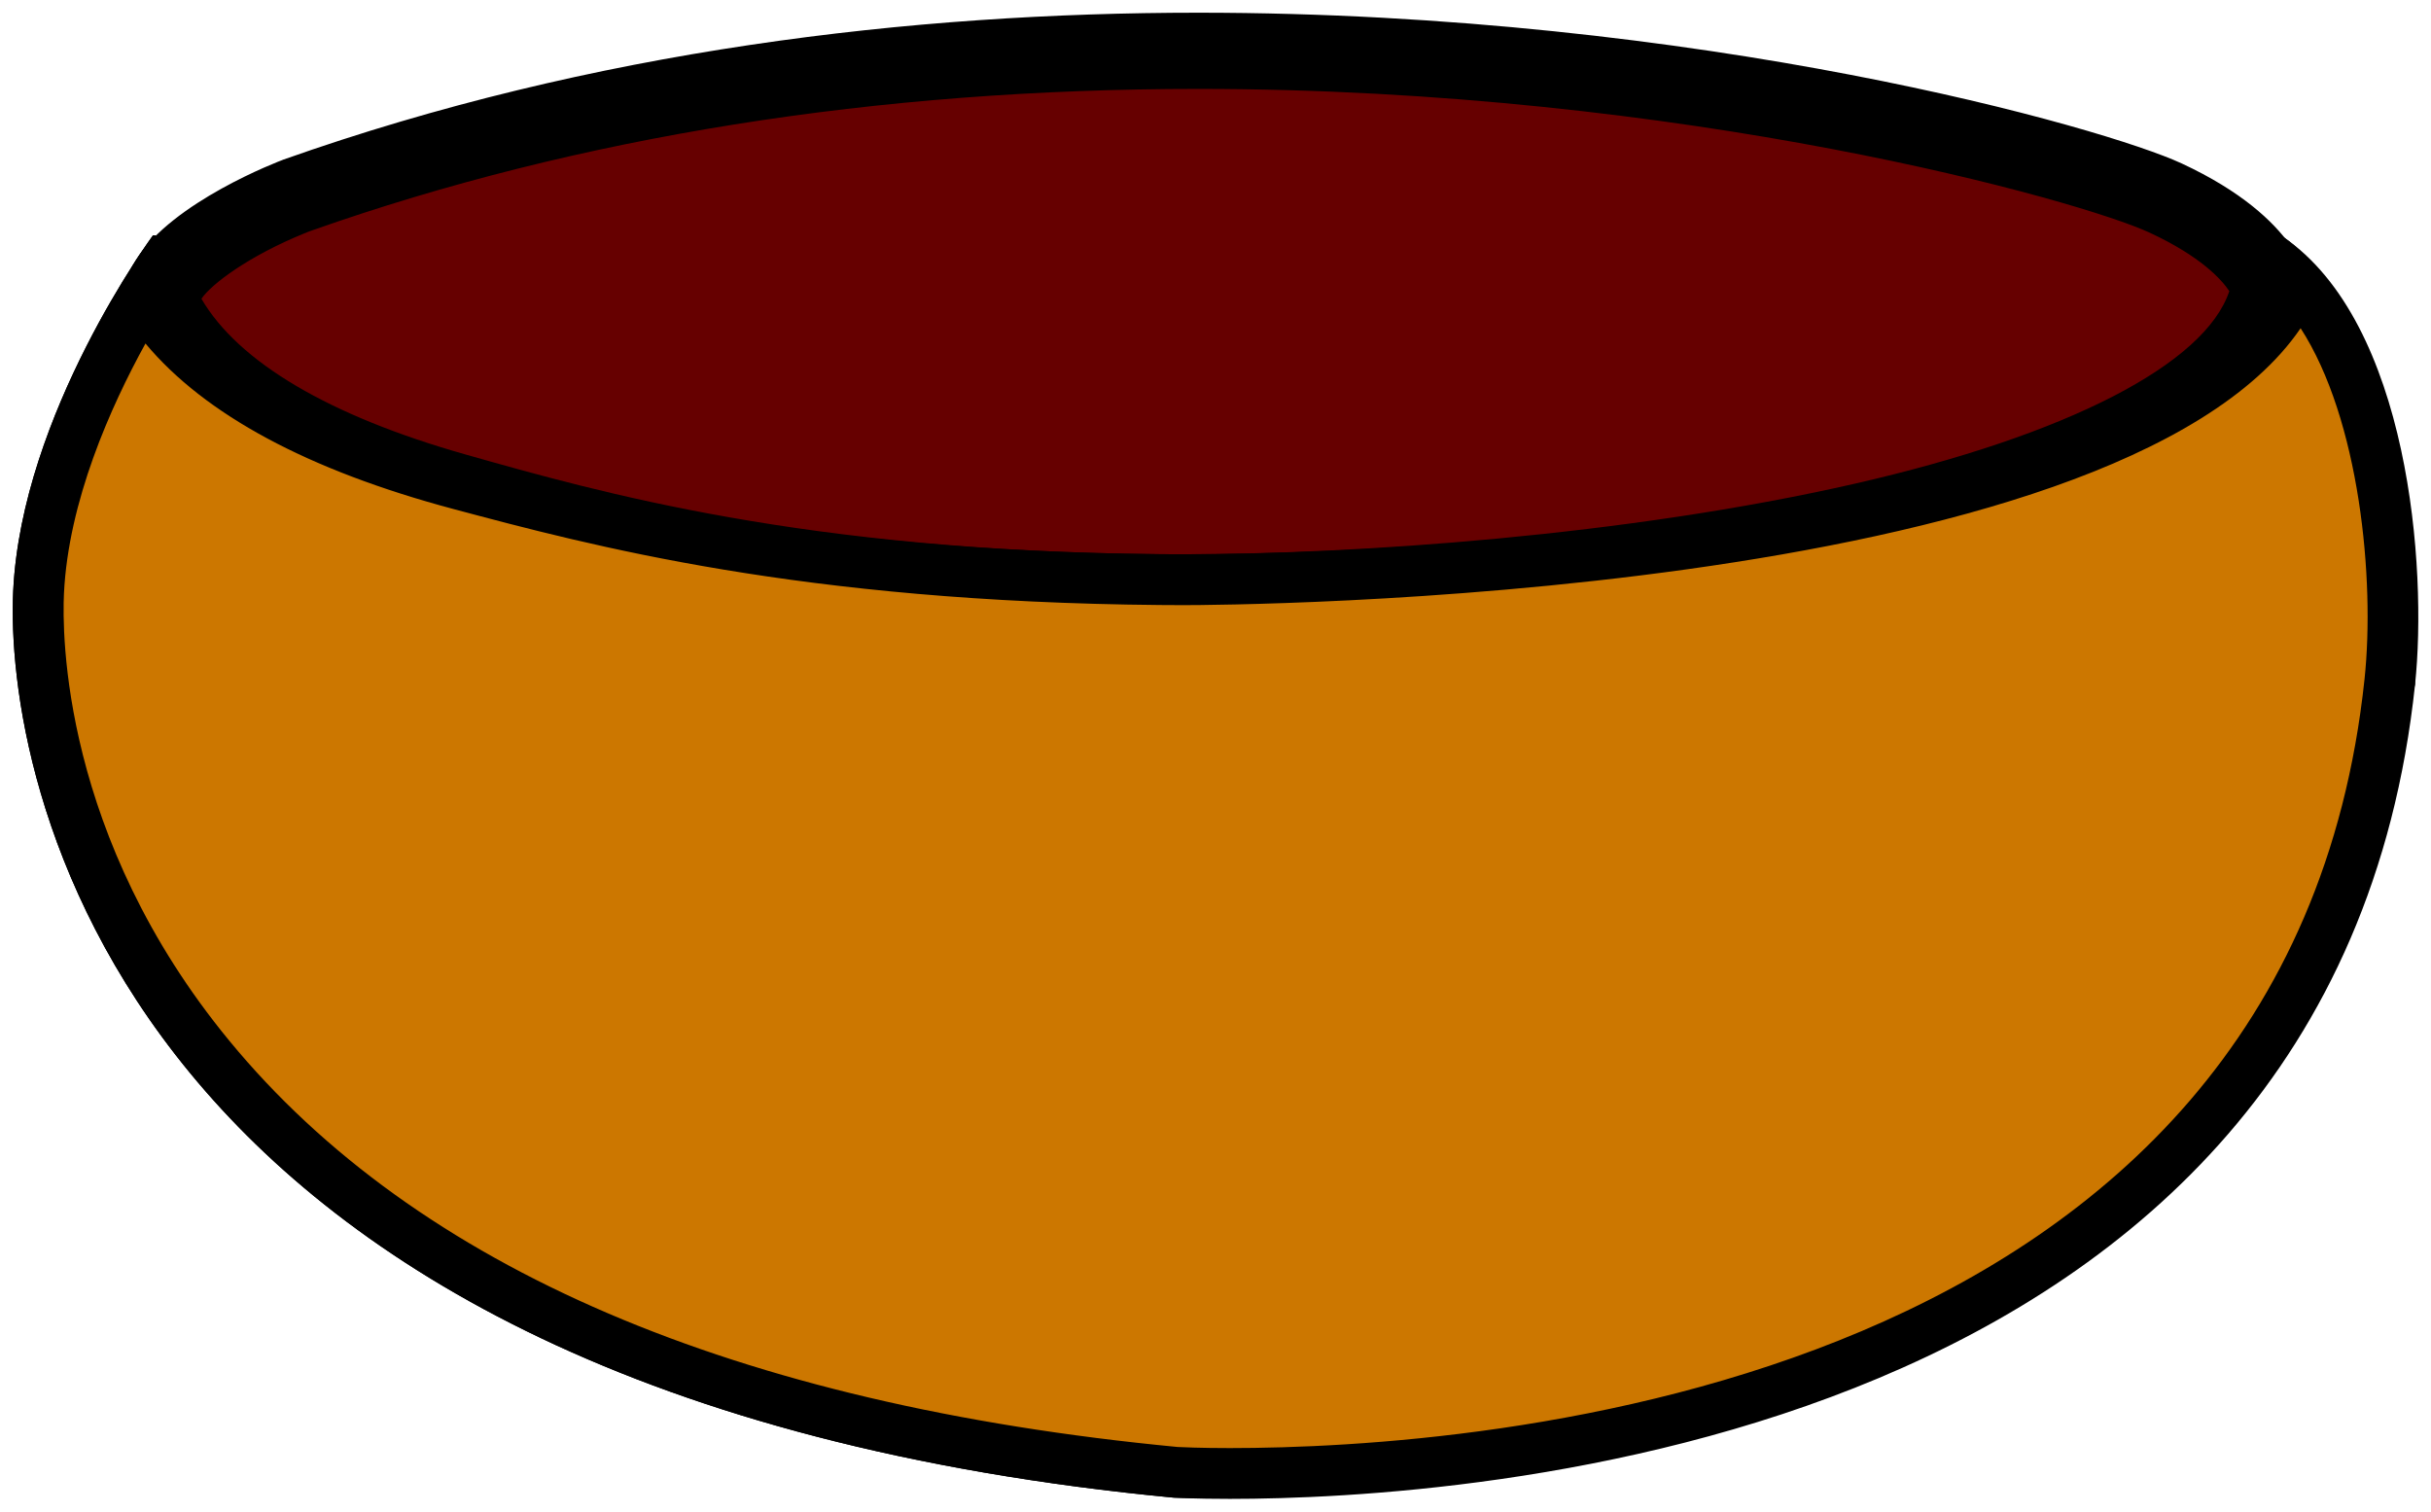
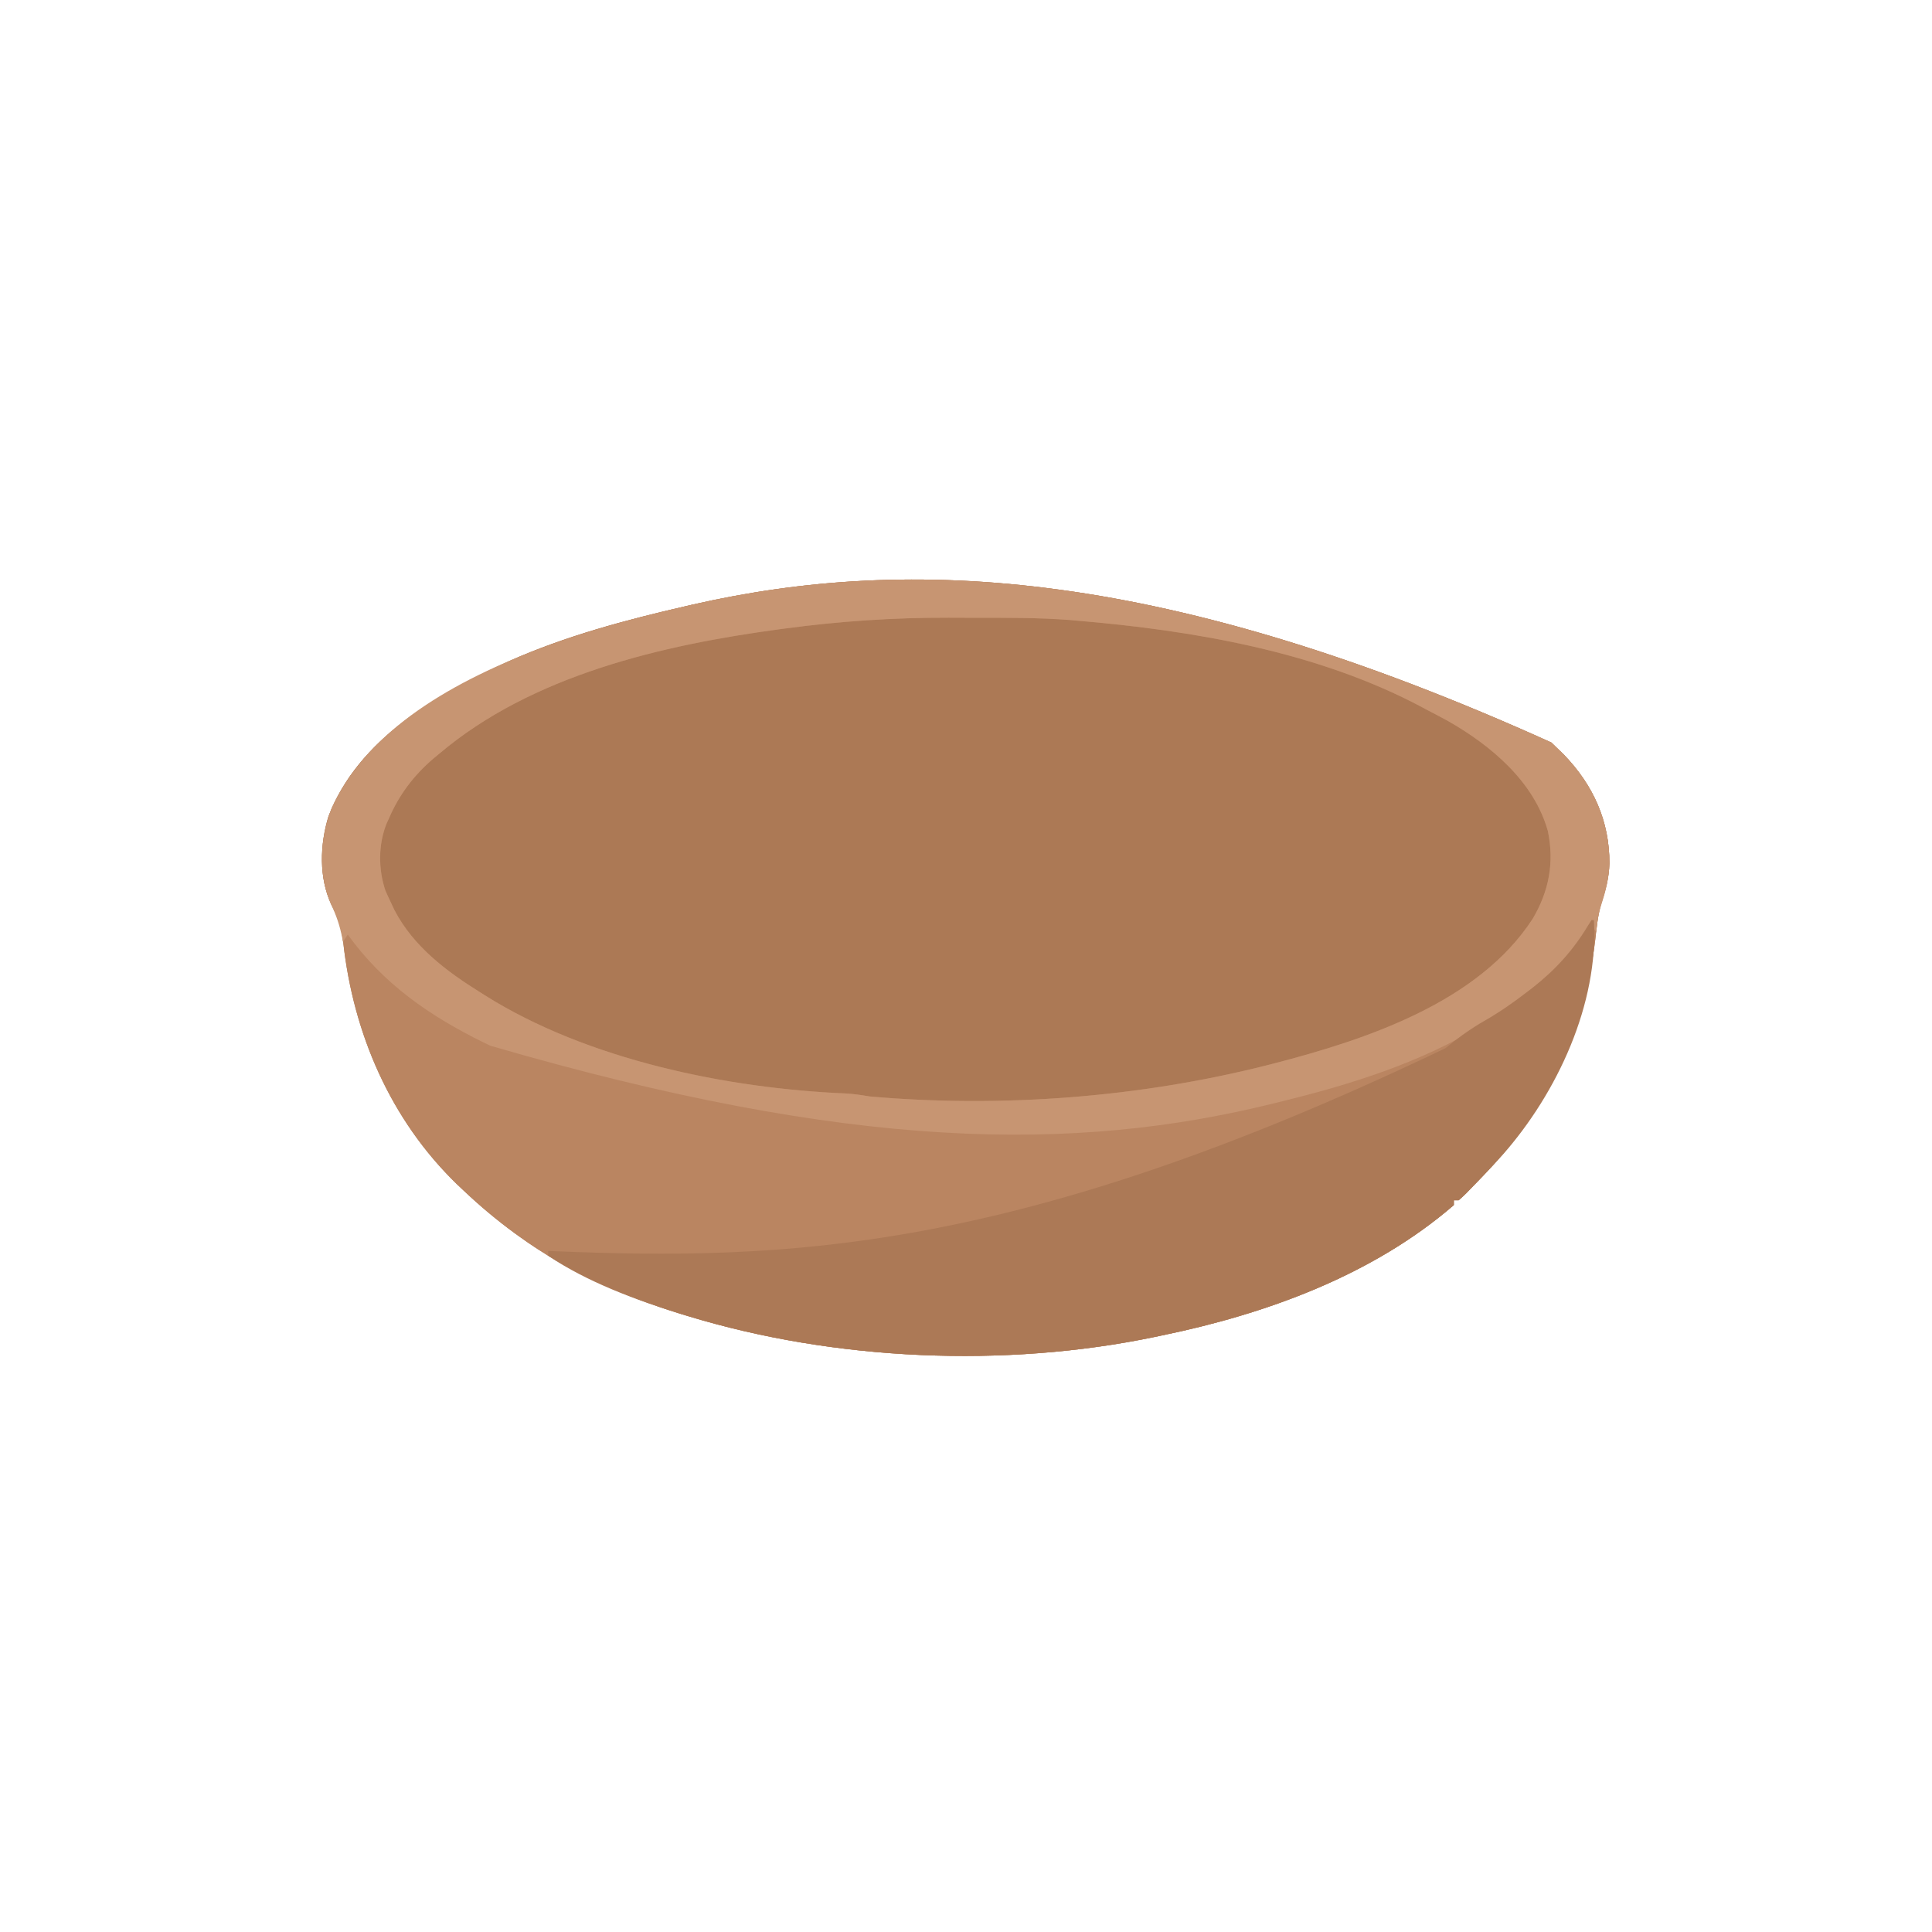
- <svg xmlns="http://www.w3.org/2000/svg" version="1.1" width="60.28" height="37.484" viewBox="-0.166 0.515 60.28 37.484">
-   <g id="Bowl">
-     <g id="OutsideBowl_1_">
-       <path id="ID0.22138935374096036" fill="#65CBEB" d="M 29.646 36.721 C 29.229 36.721 28.995 36.711 28.984 36.71 C 0.54 34 1.069 15.986 1.105 15.22 C 1.227 12.669 2.478 10.064 3.399 8.467 C 4.769 10.356 7.373 11.823 11.157 12.832 C 14.575 13.745 19.742 15.124 28.599 15.203 L 29.177 15.205 C 29.43 15.205 52.732 15.119 56.808 8.175 C 58.131 10.325 58.713 14.652 58.772 17.391 C 54.614 35.787 33.788 36.721 29.646 36.721 C 29.646 36.721 29.646 36.721 29.646 36.721 L 29.646 36.721 Z " stroke-width="0.63" />
-       <path id="ID0.7706678751856089" d="M 56.618 9.948 C 57.363 12.002 57.764 15.077 57.824 17.296 C 53.763 34.882 33.651 35.775 29.646 35.775 C 29.348 35.775 29.15 35.77 29.068 35.766 C 18.291 34.731 10.532 31.42 6.007 25.922 C 1.99 21.043 2.006 16.188 2.05 15.265 C 2.137 13.439 2.861 11.562 3.587 10.109 C 5.194 11.655 7.648 12.874 10.913 13.746 C 14.379 14.671 19.615 16.069 28.592 16.149 C 28.783 16.15 28.978 16.151 29.177 16.151 C 31.648 16.151 50.707 15.952 56.618 9.948 M 3.705 6.351 C 3.705 6.351 3.705 6.352 3.705 6.351 L 3.627 6.351 C 3.627 6.351 0.371 10.763 0.161 15.175 C -0.049 19.587 2.472 35.133 28.942 37.654 C 28.942 37.654 29.192 37.665 29.646 37.665 C 33.833 37.665 55.455 36.725 59.719 17.486 C 59.719 17.486 59.576 8.524 56.444 6.387 C 55.706 12.488 38.116 14.26 29.177 14.26 C 28.983 14.26 28.794 14.259 28.608 14.257 C 19.87 14.18 14.755 12.815 11.401 11.919 C 8.046 11.024 5.098 9.608 3.853 7.43 C 3.638 7.055 3.609 6.693 3.705 6.351 L 3.705 6.351 L 56.618 9.948 Z " stroke-width="0.63" fill="undefined" />
-     </g>
-     <g id="InsideBowl">
-       <path id="ID0.219700216781348" fill="#660000" d="M 28.516 15.203 C 19.675 15.12 14.518 13.658 11.105 12.691 C 7.41 11.643 4.93 10.111 3.934 8.261 C 3.841 8.088 3.819 7.942 3.864 7.774 C 4.08 6.95 5.671 5.973 7.059 5.412 L 7.216 5.35 C 13.901 2.983 21.428 1.776 29.546 1.776 C 41.7 1.776 51.517 4.49 53.533 5.426 C 55.524 6.35 56.01 7.332 56.114 7.621 C 55.224 12.851 39.849 15.206 29.092 15.206 L 28.516 15.203 L 28.516 15.203 Z " stroke-width="0.63" />
-       <path id="ID0.2999734110198915" d="M 29.546 2.72 C 41.649 2.72 51.442 5.497 53.134 6.283 C 54.401 6.871 54.916 7.441 55.113 7.734 C 54.513 9.541 51.104 11.305 45.819 12.511 C 40.171 13.8 33.475 14.26 29.092 14.26 C 28.898 14.26 28.709 14.259 28.524 14.257 C 19.811 14.176 14.727 12.735 11.363 11.781 C 8.002 10.828 5.747 9.497 4.829 7.924 C 5.077 7.556 6.009 6.86 7.385 6.3 L 7.421 6.287 L 7.451 6.273 L 7.468 6.266 L 7.576 6.227 C 14.178 3.9 21.569 2.72 29.546 2.72 M 29.546 0.83 C 22.451 0.83 14.549 1.75 6.858 4.474 C 6.858 4.474 6.845 4.48 6.826 4.487 C 6.823 4.488 6.82 4.489 6.816 4.491 C 6.792 4.5 6.758 4.514 6.713 4.531 C 6.711 4.532 6.707 4.534 6.704 4.535 C 6.035 4.805 3.357 5.974 2.949 7.533 C 2.851 7.906 2.88 8.3 3.101 8.709 C 4.378 11.082 7.404 12.624 10.847 13.6 C 14.29 14.576 19.538 16.064 28.506 16.148 C 28.697 16.15 28.892 16.151 29.091 16.151 C 38.266 16.151 56.317 14.22 57.074 7.572 C 57.074 7.572 56.91 5.951 53.93 4.567 C 52.029 3.686 42.041 0.83 29.546 0.83 L 29.546 0.83 L 29.546 2.72 Z " stroke-width="0.63" fill="undefined" />
-     </g>
-   </g>
-   <g id="Bowl_Front">
-     <path id="ID0.31010090559720993" fill="#CC7700" d="M 30.33 37.055 C 29.48 37.055 28.99 37.026 28.979 37.026 C 0.214 34.285 0.754 15.983 0.791 15.205 C 0.927 12.345 2.44 9.431 3.384 7.875 C 4.613 9.9 7.255 11.465 11.238 12.528 C 14.641 13.437 19.785 14.81 28.602 14.887 L 29.177 14.89 C 29.434 14.89 53.775 14.801 56.794 7.514 C 59.05 9.903 59.341 15.07 59.093 17.42 C 57.166 35.637 36.592 37.055 30.33 37.055 C 30.331 37.055 30.331 37.055 30.33 37.055 L 30.33 37.055 Z " stroke-width="0.63" />
-     <path id="ID0.6804001186974347" d="M 56.881 8.654 C 58.343 10.914 58.728 14.876 58.466 17.354 C 56.594 35.049 36.457 36.424 30.33 36.424 C 29.597 36.424 29.134 36.402 29.036 36.397 C 18.072 35.349 10.16 31.96 5.52 26.323 C 1.356 21.265 1.374 16.2 1.42 15.235 C 1.529 12.951 2.571 10.613 3.441 9.033 C 4.915 10.799 7.476 12.176 11.075 13.137 C 14.51 14.054 19.699 15.44 28.596 15.518 C 28.785 15.52 28.978 15.521 29.176 15.521 C 30.2 15.521 52.251 15.436 56.881 8.654 M 3.705 6.351 C 3.705 6.351 3.705 6.352 3.705 6.351 L 3.627 6.351 C 3.627 6.351 0.371 10.763 0.161 15.175 C -0.049 19.587 2.472 35.133 28.942 37.654 C 28.942 37.654 29.448 37.684 30.33 37.684 C 36.067 37.684 57.716 36.422 59.719 17.486 C 60.023 14.609 59.576 8.524 56.444 6.387 C 55.706 12.488 38.116 14.26 29.177 14.26 C 28.983 14.26 28.794 14.259 28.608 14.257 C 19.87 14.18 14.755 12.815 11.401 11.919 C 8.046 11.024 5.098 9.608 3.853 7.43 C 3.638 7.055 3.609 6.693 3.705 6.351 L 3.705 6.351 L 56.881 8.654 Z " stroke-width="0.63" fill="undefined" />
-   </g>
+ <svg xmlns="http://www.w3.org/2000/svg" version="1.1" width="800" height="800">
+   <path d="M0 0 C0.865 0.839 1.73 1.678 2.621 2.543 C3.903 3.78 3.903 3.78 5.211 5.043 C17.373 17.659 24.122 32.57 24.049 50.086 C23.867 55.948 22.517 61.004 20.691 66.578 C19.225 71.49 18.765 76.528 18.184 81.605 C13.625 119.663 -1.769 152.042 -28.379 179.543 C-28.847 180.031 -29.314 180.519 -29.796 181.022 C-35.713 187.185 -35.713 187.185 -38.379 189.543 C-39.039 189.543 -39.699 189.543 -40.379 189.543 C-40.379 190.203 -40.379 190.863 -40.379 191.543 C-74.145 220.719 -118.314 236.694 -161.379 245.543 C-162.304 245.739 -163.229 245.935 -164.182 246.136 C-226.275 259.065 -296.775 256 -357.379 237.543 C-358.977 237.058 -358.977 237.058 -360.607 236.564 C-384.268 229.229 -407.237 219.095 -427.379 204.543 C-427.973 204.114 -428.568 203.685 -429.18 203.243 C-436.641 197.792 -443.671 191.9 -450.379 185.543 C-451.274 184.701 -452.168 183.859 -453.09 182.992 C-480.679 156.292 -496.087 120.534 -500.254 82.73 C-500.978 76.906 -502.434 72.291 -505.16 67.105 C-510.43 56.025 -509.919 42.155 -506.379 30.605 C-494.044 -1.616 -461.221 -20.048 -431.629 -33.68 C-408.163 -44.118 -383.338 -50.731 -358.379 -56.457 C-357.456 -56.672 -356.533 -56.887 -355.582 -57.108 C-265.037 -77.733 -159.07 -71.917 0 0 Z " fill="#AC7955" transform="translate(642.3789,307.457)" />
+   <path d="M0 0 C0.865 0.839 1.73 1.678 2.621 2.543 C3.903 3.78 3.903 3.78 5.211 5.043 C17.373 17.659 24.122 32.57 24.049 50.086 C23.867 55.948 22.517 61.004 20.691 66.578 C19.225 71.49 18.765 76.528 18.184 81.605 C13.625 119.663 -1.769 152.042 -28.379 179.543 C-28.847 180.031 -29.314 180.519 -29.796 181.022 C-35.713 187.185 -35.713 187.185 -38.379 189.543 C-39.039 189.543 -39.699 189.543 -40.379 189.543 C-40.379 190.203 -40.379 190.863 -40.379 191.543 C-74.145 220.719 -118.314 236.694 -161.379 245.543 C-162.304 245.739 -163.229 245.935 -164.182 246.136 C-226.275 259.065 -296.775 256 -357.379 237.543 C-358.977 237.058 -358.977 237.058 -360.607 236.564 C-384.268 229.229 -407.237 219.095 -427.379 204.543 C-427.973 204.114 -428.568 203.685 -429.18 203.243 C-436.641 197.792 -443.671 191.9 -450.379 185.543 C-451.274 184.701 -452.168 183.859 -453.09 182.992 C-480.679 156.292 -496.087 120.534 -500.254 82.73 C-500.978 76.906 -502.434 72.291 -505.16 67.105 C-510.43 56.025 -509.919 42.155 -506.379 30.605 C-494.044 -1.616 -461.221 -20.048 -431.629 -33.68 C-408.163 -44.118 -383.338 -50.731 -358.379 -56.457 C-357.456 -56.672 -356.533 -56.887 -355.582 -57.108 C-265.037 -77.733 -159.07 -71.917 0 0 Z M-317.254 -47.207 C-318.053 -47.101 -318.852 -46.994 -319.676 -46.885 C-368.306 -40.351 -422.066 -27.848 -460.379 4.543 C-461.237 5.255 -462.096 5.966 -462.98 6.699 C-471.114 13.678 -477.152 21.68 -481.379 31.543 C-481.827 32.517 -481.827 32.517 -482.285 33.512 C-485.771 42.163 -485.771 52.429 -482.816 61.23 C-482.048 63.021 -481.234 64.792 -480.379 66.543 C-479.939 67.484 -479.5 68.425 -479.047 69.395 C-471.187 84.477 -457.537 94.751 -443.379 103.543 C-442.774 103.928 -442.17 104.312 -441.547 104.708 C-399.314 131.316 -341.388 143.287 -291.91 145.332 C-288.654 145.527 -285.59 145.999 -282.379 146.543 C-227.982 151.385 -170.3 146.989 -117.379 133.543 C-116.529 133.327 -115.679 133.111 -114.803 132.889 C-76.723 123.003 -30.139 107.678 -7.668 72.895 C-0.948 61.454 1.271 49.638 -1.441 36.668 C-7.147 16.175 -25.019 1.198 -42.879 -8.957 C-45.694 -10.494 -48.534 -11.977 -51.379 -13.457 C-52.099 -13.843 -52.819 -14.23 -53.561 -14.627 C-96.774 -37.638 -148.181 -46.39 -196.379 -50.457 C-197.482 -50.553 -198.585 -50.65 -199.722 -50.749 C-212.396 -51.704 -225.089 -51.643 -237.792 -51.642 C-241.711 -51.645 -245.629 -51.663 -249.547 -51.682 C-272.281 -51.734 -294.727 -50.241 -317.254 -47.207 Z " fill="#BA8561" transform="translate(642.3789,307.457)" />
+   <path d="M0 0 C0.865 0.839 1.73 1.678 2.621 2.543 C3.903 3.78 3.903 3.78 5.211 5.043 C17.375 17.66 24.093 32.543 24.054 50.053 C23.869 56.25 22.504 61.592 20.578 67.492 C19.412 71.21 18.931 74.671 18.621 78.543 C17.961 77.553 17.301 76.563 16.621 75.543 C16.171 76.198 15.721 76.853 15.258 77.527 C3.804 93.778 -9.373 105.276 -26.379 115.543 C-27.69 116.369 -27.69 116.369 -29.027 117.211 C-54.033 132.516 -83.093 141.621 -111.379 148.543 C-112.299 148.773 -113.219 149.003 -114.167 149.241 C-197.62 169.993 -290.007 169.016 -439.379 125.543 C-440.212 125.139 -441.046 124.734 -441.904 124.317 C-464.458 113.257 -483.564 100.047 -498.379 79.543 C-499.039 80.533 -499.699 81.523 -500.379 82.543 C-500.477 81.998 -500.575 81.452 -500.676 80.891 C-501.673 75.859 -503.12 71.485 -505.379 66.879 C-510.769 54.289 -509.81 39.569 -504.988 26.973 C-488.447 -8.279 -449.12 -27.763 -414.446 -40.538 C-396.076 -47.158 -377.388 -52.096 -358.379 -56.457 C-357.456 -56.672 -356.533 -56.887 -355.582 -57.108 C-265.037 -77.733 -159.07 -71.917 0 0 Z M-317.254 -47.207 C-318.053 -47.101 -318.852 -46.994 -319.676 -46.885 C-368.306 -40.351 -422.066 -27.848 -460.379 4.543 C-461.237 5.255 -462.096 5.966 -462.98 6.699 C-471.114 13.678 -477.152 21.68 -481.379 31.543 C-481.827 32.517 -481.827 32.517 -482.285 33.512 C-485.771 42.163 -485.771 52.429 -482.816 61.23 C-482.048 63.021 -481.234 64.792 -480.379 66.543 C-479.939 67.484 -479.5 68.425 -479.047 69.395 C-471.187 84.477 -457.537 94.751 -443.379 103.543 C-442.774 103.928 -442.17 104.312 -441.547 104.708 C-399.314 131.316 -341.388 143.287 -291.91 145.332 C-288.654 145.527 -285.59 145.999 -282.379 146.543 C-227.982 151.385 -170.3 146.989 -117.379 133.543 C-116.529 133.327 -115.679 133.111 -114.803 132.889 C-76.723 123.003 -30.139 107.678 -7.668 72.895 C-0.948 61.454 1.271 49.638 -1.441 36.668 C-7.147 16.175 -25.019 1.198 -42.879 -8.957 C-45.694 -10.494 -48.534 -11.977 -51.379 -13.457 C-52.099 -13.843 -52.819 -14.23 -53.561 -14.627 C-96.774 -37.638 -148.181 -46.39 -196.379 -50.457 C-197.482 -50.553 -198.585 -50.65 -199.722 -50.749 C-212.396 -51.704 -225.089 -51.643 -237.792 -51.642 C-241.711 -51.645 -245.629 -51.663 -249.547 -51.682 C-272.281 -51.734 -294.727 -50.241 -317.254 -47.207 Z " fill="#C79572" transform="translate(642.3789,307.457)" />
+   <path d="M0 0 C0.33 0 0.66 0 1 0 C3.035 34.646 -14.224 71.588 -36.727 97.121 C-39.429 100.135 -42.202 103.075 -45 106 C-45.471 106.493 -45.941 106.985 -46.426 107.493 C-52.32 113.63 -52.32 113.63 -55 116 C-55.66 116 -56.32 116 -57 116 C-57 116.66 -57 117.32 -57 118 C-90.766 147.176 -134.935 163.151 -178 172 C-179.388 172.294 -179.388 172.294 -180.803 172.593 C-242.896 185.522 -313.396 182.457 -374 164 C-375.065 163.677 -376.131 163.354 -377.229 163.021 C-395.725 157.287 -415.804 149.875 -432 139 C-432 138.34 -432 137.68 -432 137 C-431.385 137.025 -430.77 137.05 -430.137 137.076 C-334.241 140.951 -238.45 138.286 -60.512 53.059 C-55.272 48.764 -50.081 44.989 -44.188 41.625 C-38.122 38.15 -32.538 34.259 -27 30 C-26.071 29.288 -25.141 28.577 -24.184 27.844 C-14.772 20.409 -7.476 12.355 -1.312 2.055 C-0.879 1.377 -0.446 0.699 0 0 Z " fill="#AC7956" transform="translate(659,381)" />
</svg>
